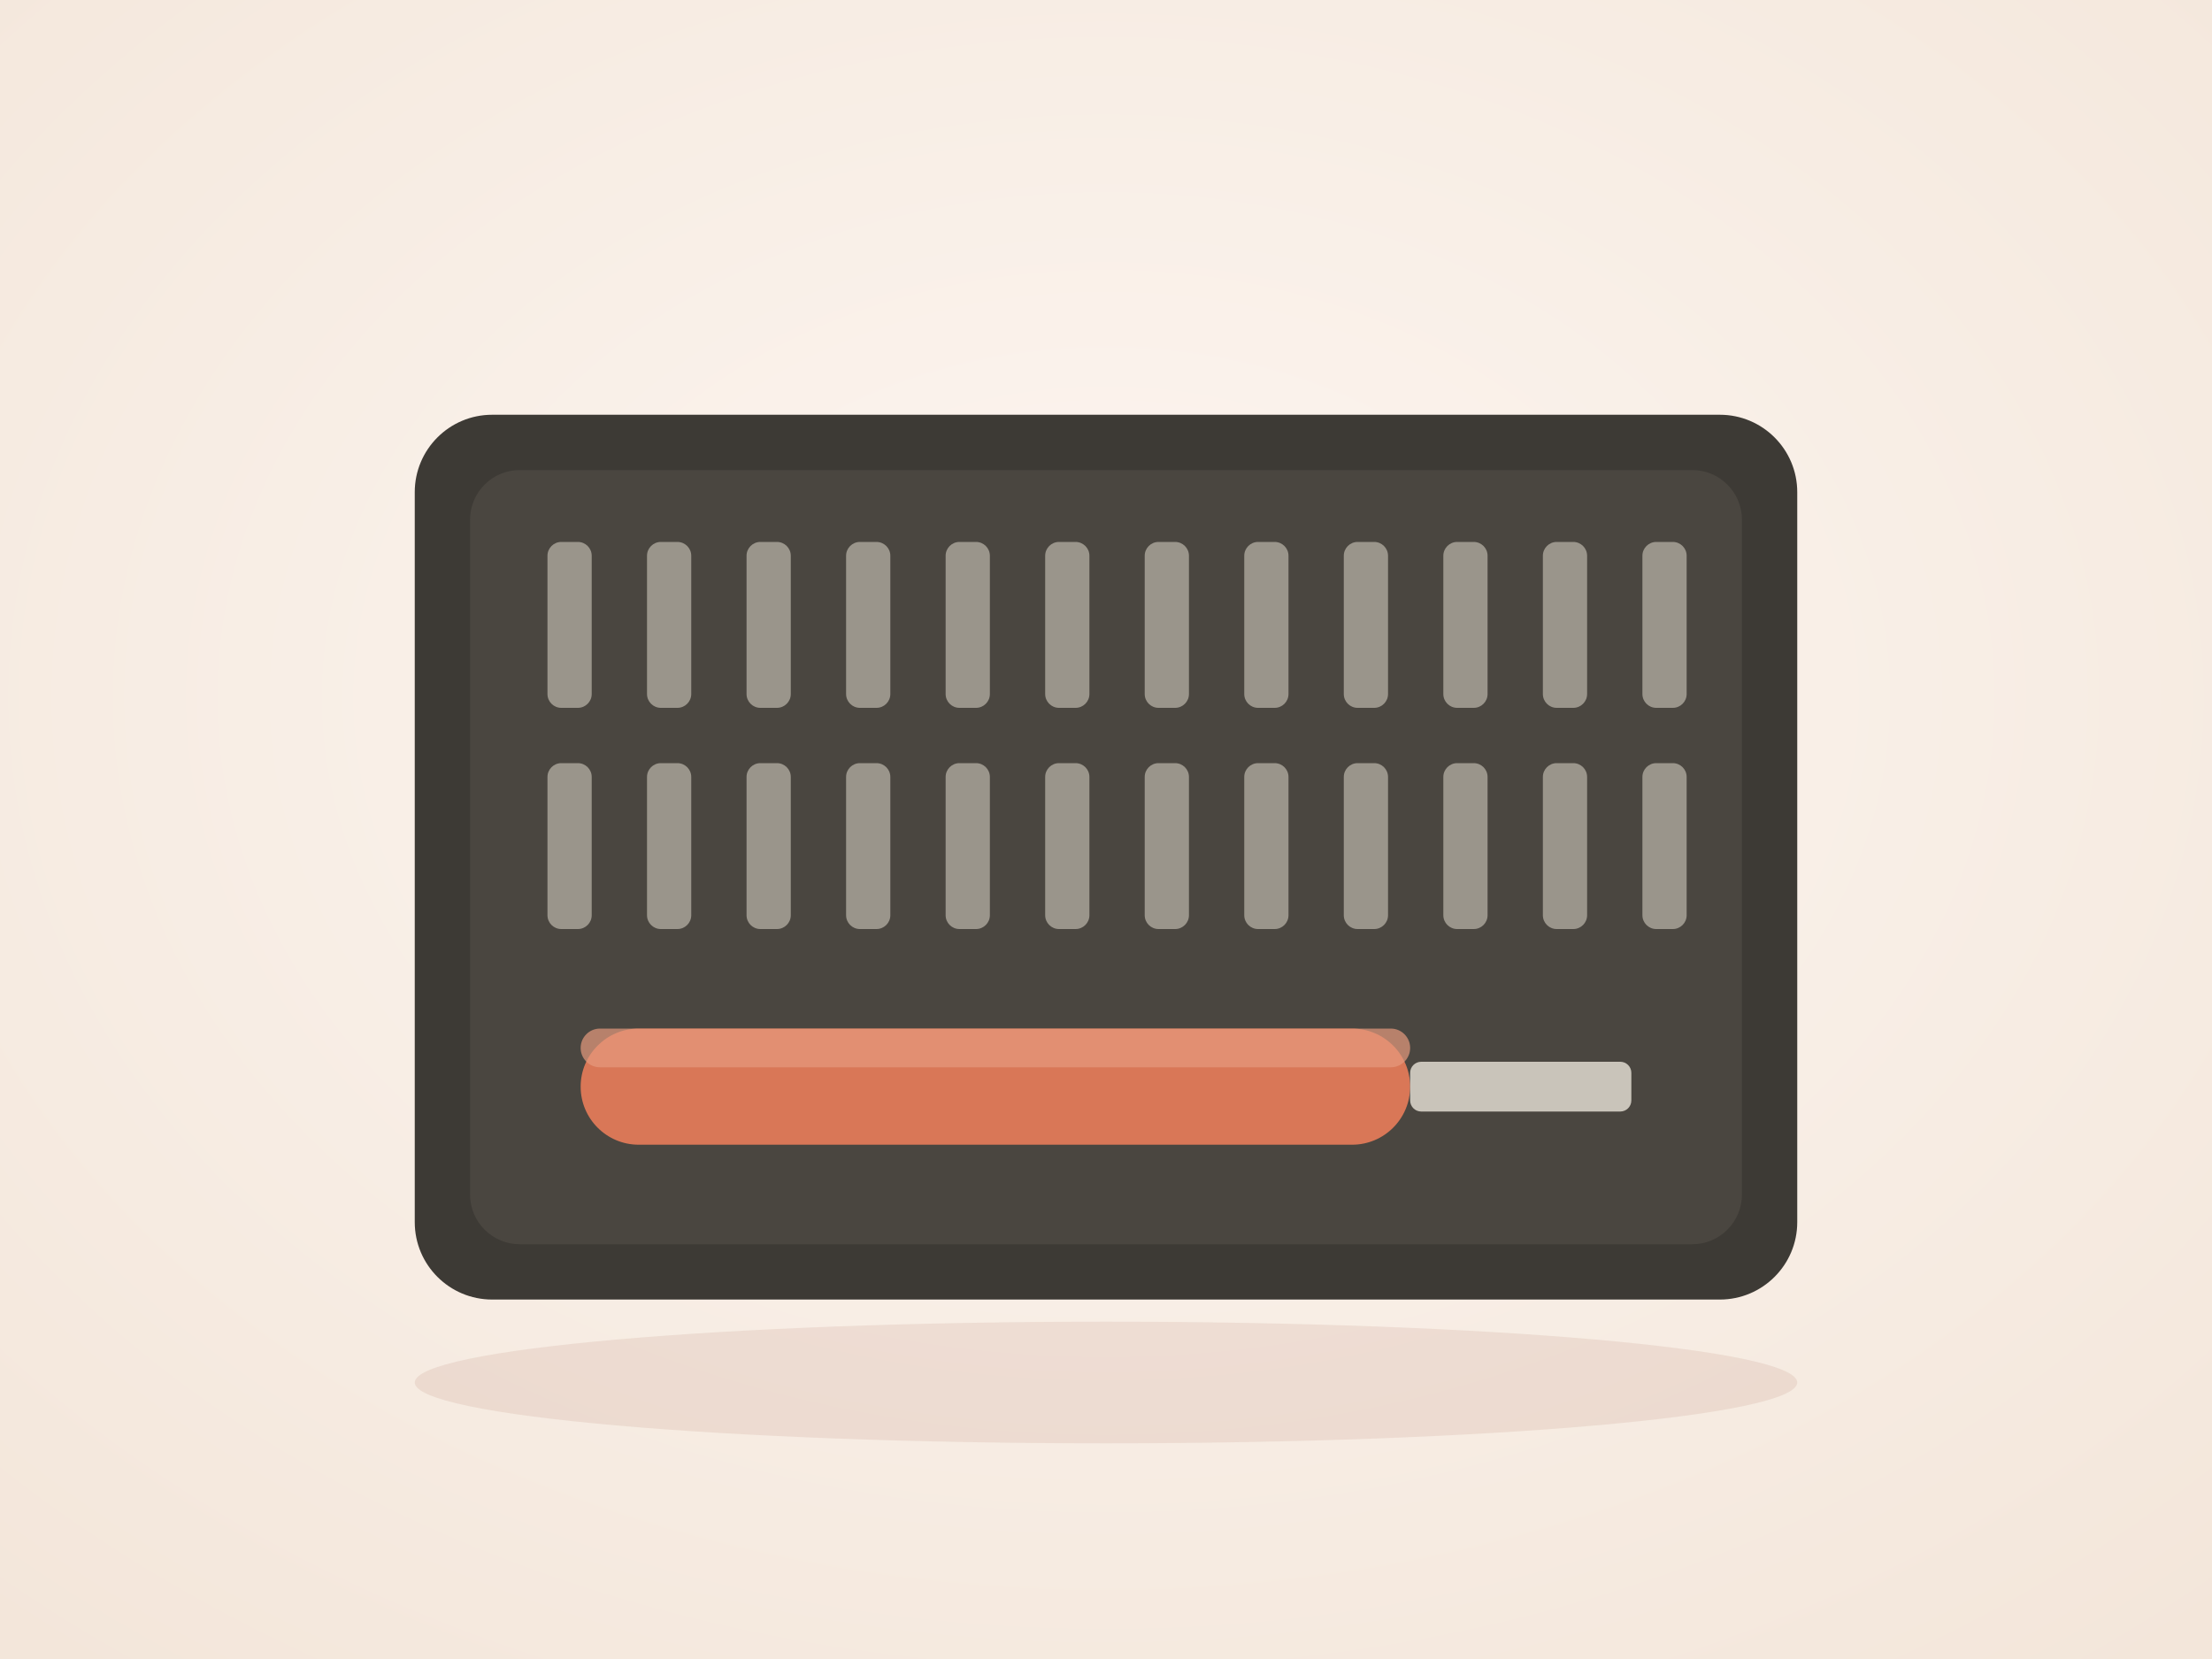
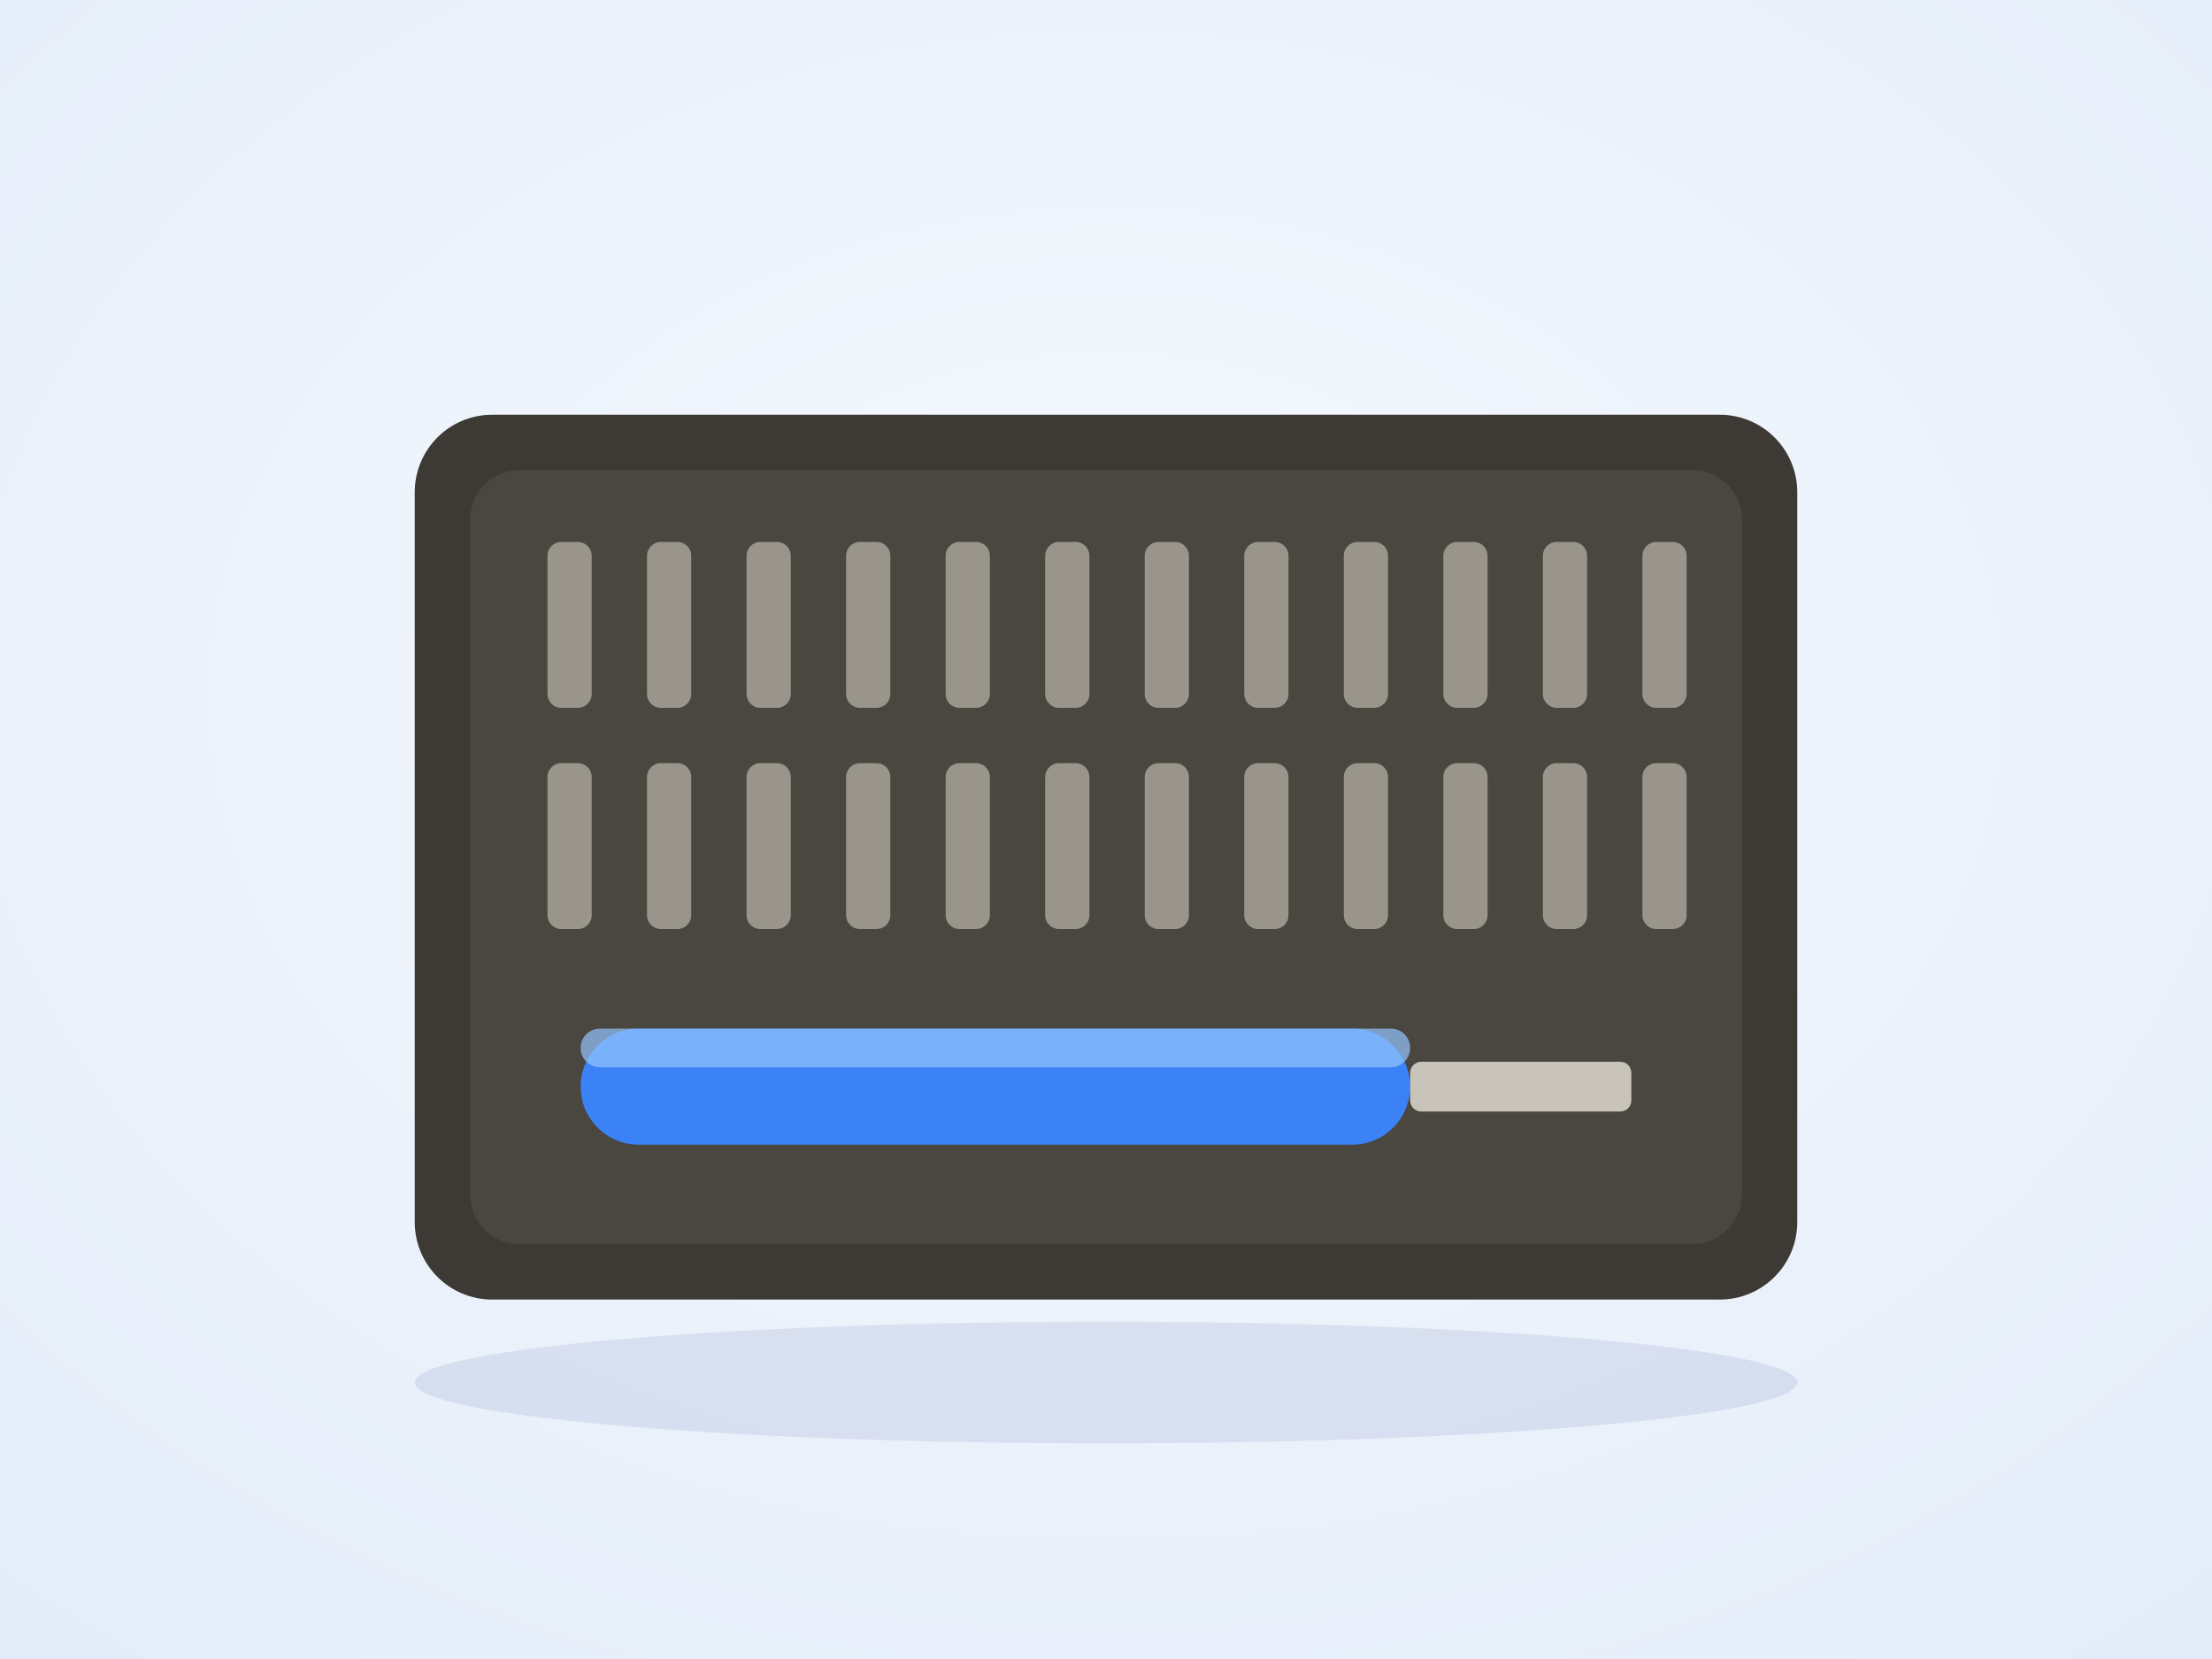
<svg xmlns="http://www.w3.org/2000/svg" viewBox="0 0 800 600">
  <defs>
    <radialGradient id="bg" cx="50%" cy="42%" r="75%">
-       <stop offset="0%" stop-color="#FDF6F1" />
-       <stop offset="100%" stop-color="#F3E6DA" />
+       <stop offset="0%" stop-color="#F7FAFF" />
+       <stop offset="100%" stop-color="#E3ECF8" />
    </radialGradient>
  </defs>
  <rect width="800" height="600" fill="url(#bg)" />
-   <ellipse cx="400" cy="500" rx="250" ry="22" fill="#8C4229" opacity=".10" />
+   <ellipse cx="400" cy="500" rx="250" ry="22" fill="#1E3A8A" opacity=".10" />
  <rect x="150" y="150" width="500" height="320" rx="28" fill="#3D3A35" />
  <rect x="170" y="170" width="460" height="280" rx="18" fill="#4A4640" />
  <g fill="#9A958B">
    <rect x="198" y="196" width="16" height="60" rx="5" />
    <rect x="198" y="276" width="16" height="60" rx="5" />
    <rect x="234" y="196" width="16" height="60" rx="5" />
    <rect x="234" y="276" width="16" height="60" rx="5" />
    <rect x="270" y="196" width="16" height="60" rx="5" />
    <rect x="270" y="276" width="16" height="60" rx="5" />
    <rect x="306" y="196" width="16" height="60" rx="5" />
    <rect x="306" y="276" width="16" height="60" rx="5" />
    <rect x="342" y="196" width="16" height="60" rx="5" />
    <rect x="342" y="276" width="16" height="60" rx="5" />
    <rect x="378" y="196" width="16" height="60" rx="5" />
    <rect x="378" y="276" width="16" height="60" rx="5" />
    <rect x="414" y="196" width="16" height="60" rx="5" />
    <rect x="414" y="276" width="16" height="60" rx="5" />
    <rect x="450" y="196" width="16" height="60" rx="5" />
    <rect x="450" y="276" width="16" height="60" rx="5" />
    <rect x="486" y="196" width="16" height="60" rx="5" />
    <rect x="486" y="276" width="16" height="60" rx="5" />
    <rect x="522" y="196" width="16" height="60" rx="5" />
    <rect x="522" y="276" width="16" height="60" rx="5" />
    <rect x="558" y="196" width="16" height="60" rx="5" />
    <rect x="558" y="276" width="16" height="60" rx="5" />
    <rect x="594" y="196" width="16" height="60" rx="5" />
    <rect x="594" y="276" width="16" height="60" rx="5" />
  </g>
-   <rect x="210" y="372" width="300" height="42" rx="21" fill="#D97757" />
-   <rect x="210" y="372" width="300" height="14" rx="7" fill="#E59A7E" opacity=".7" />
+   <rect x="210" y="372" width="300" height="42" rx="21" fill="#3B82F6" />
+   <rect x="210" y="372" width="300" height="14" rx="7" fill="#93C5FD" opacity=".7" />
  <rect x="510" y="384" width="80" height="18" rx="4" fill="#C9C4BA" />
</svg>
